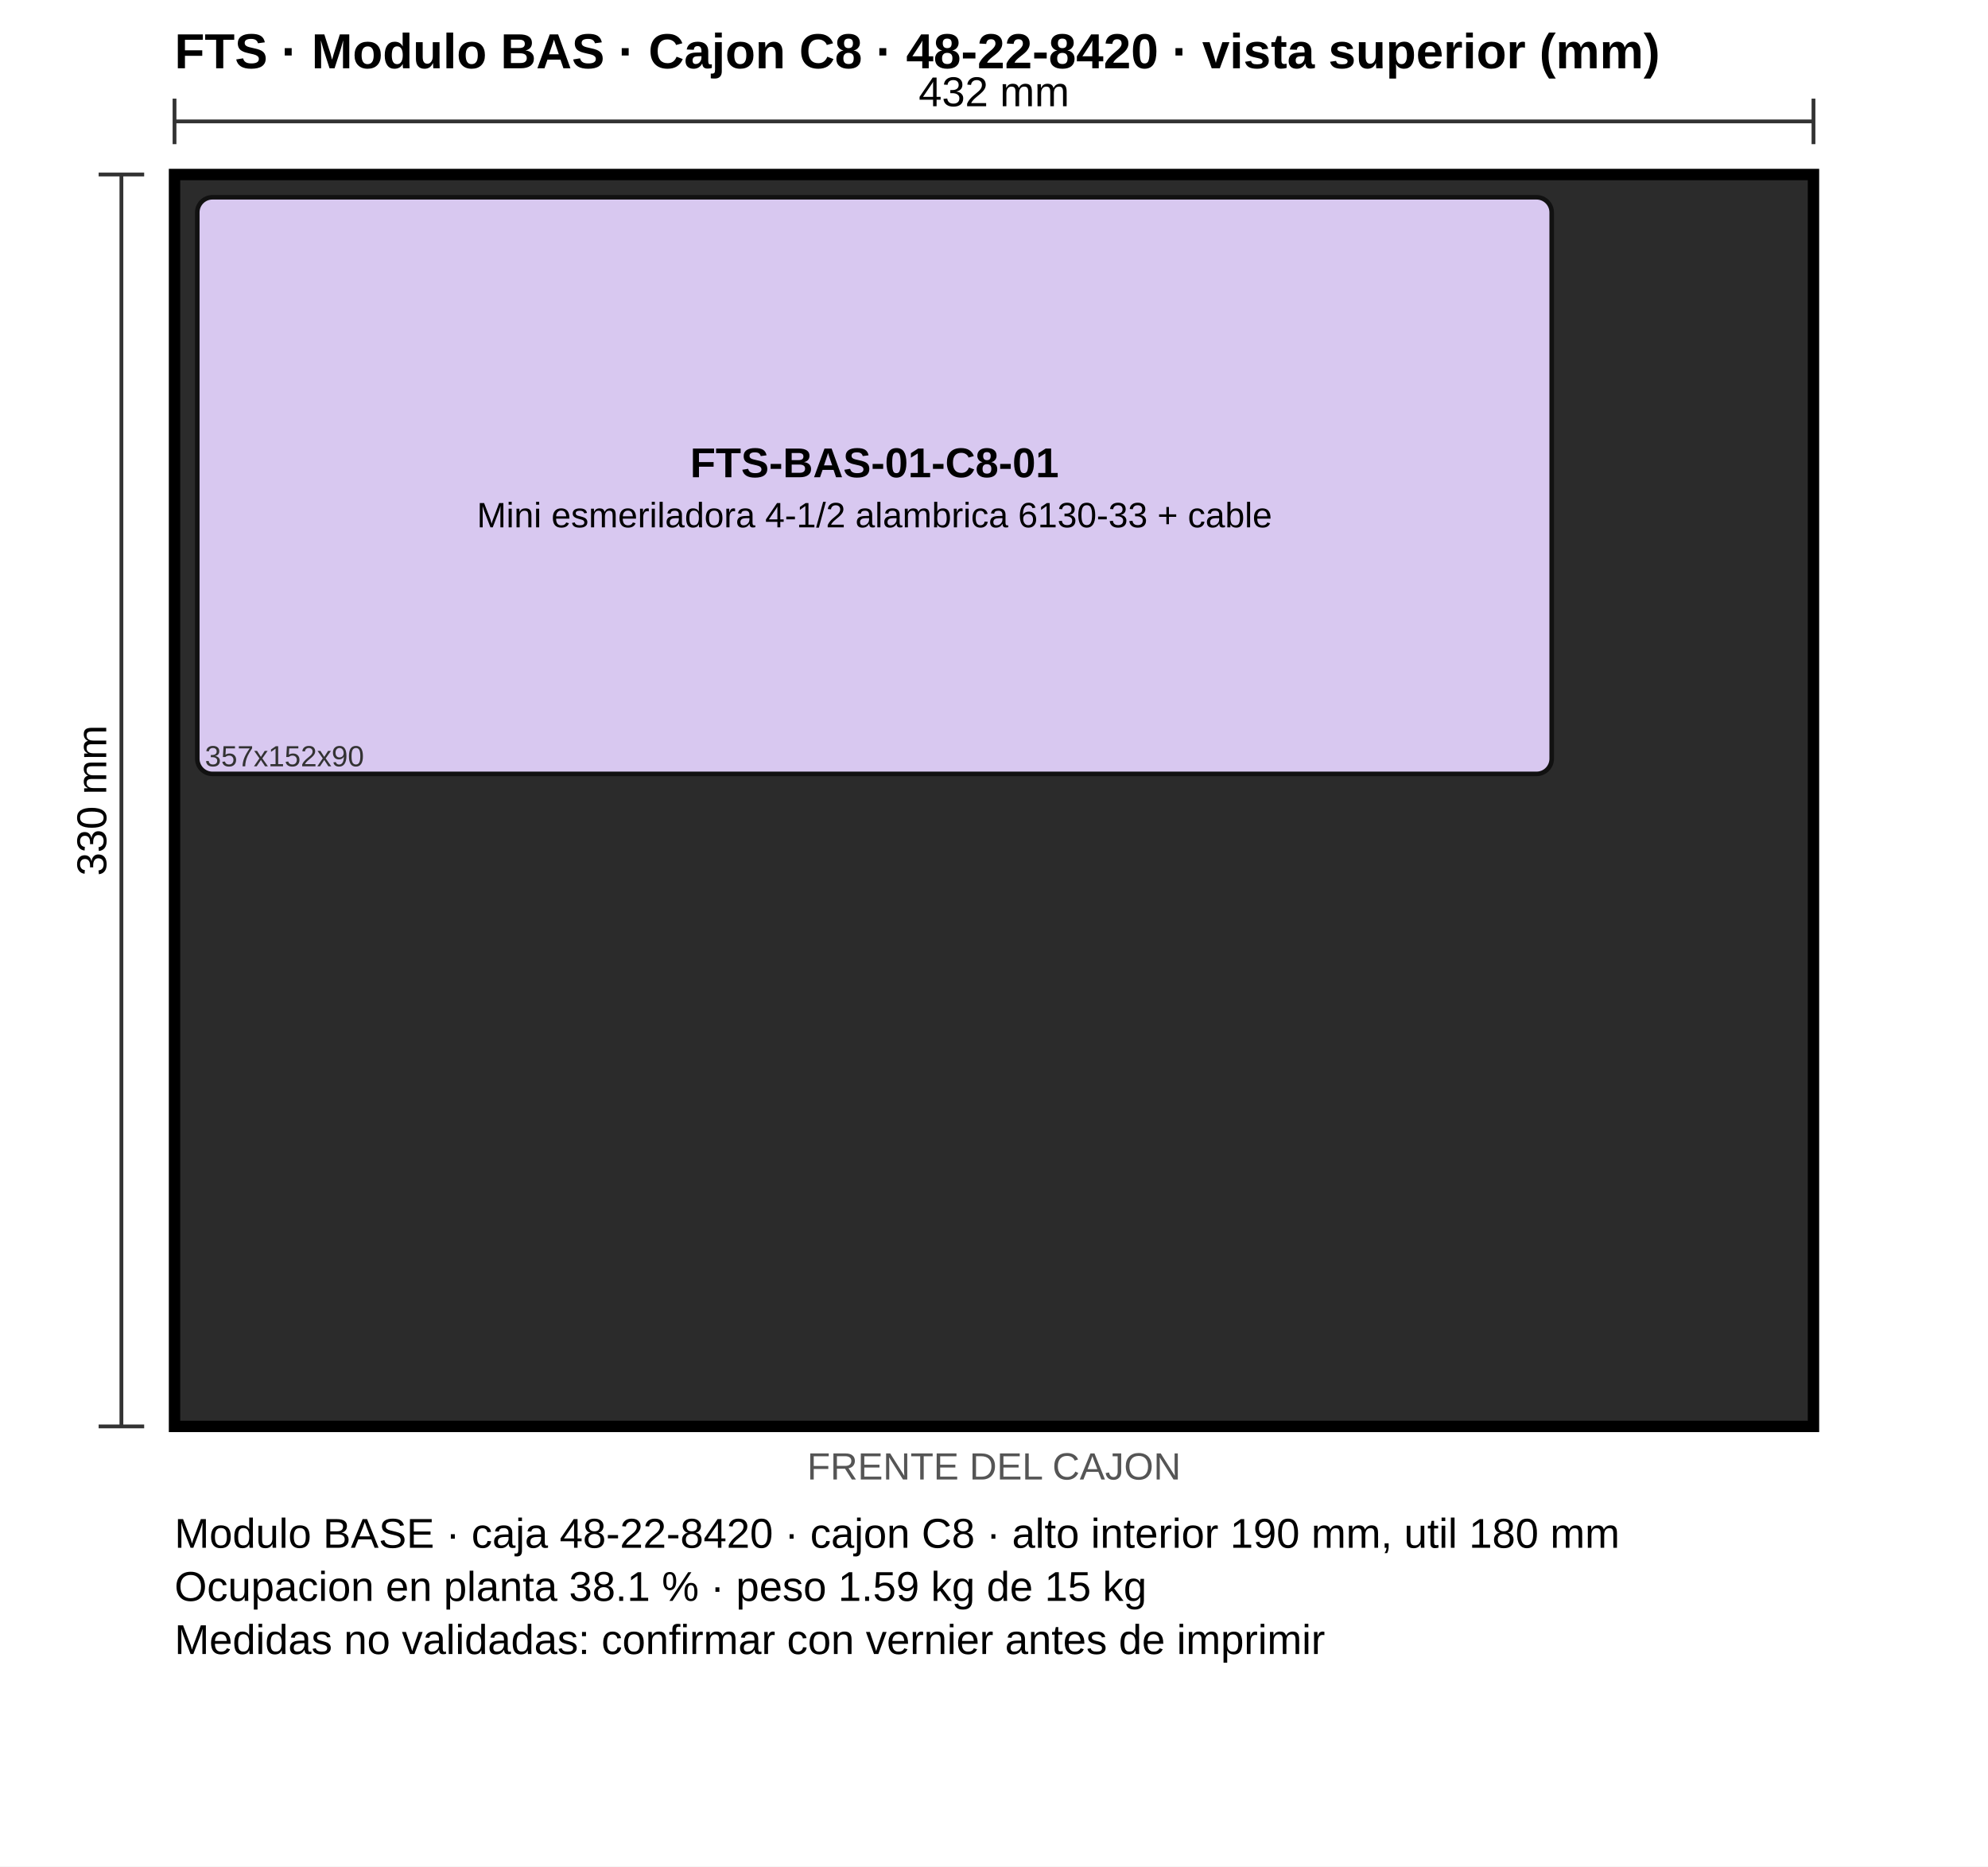
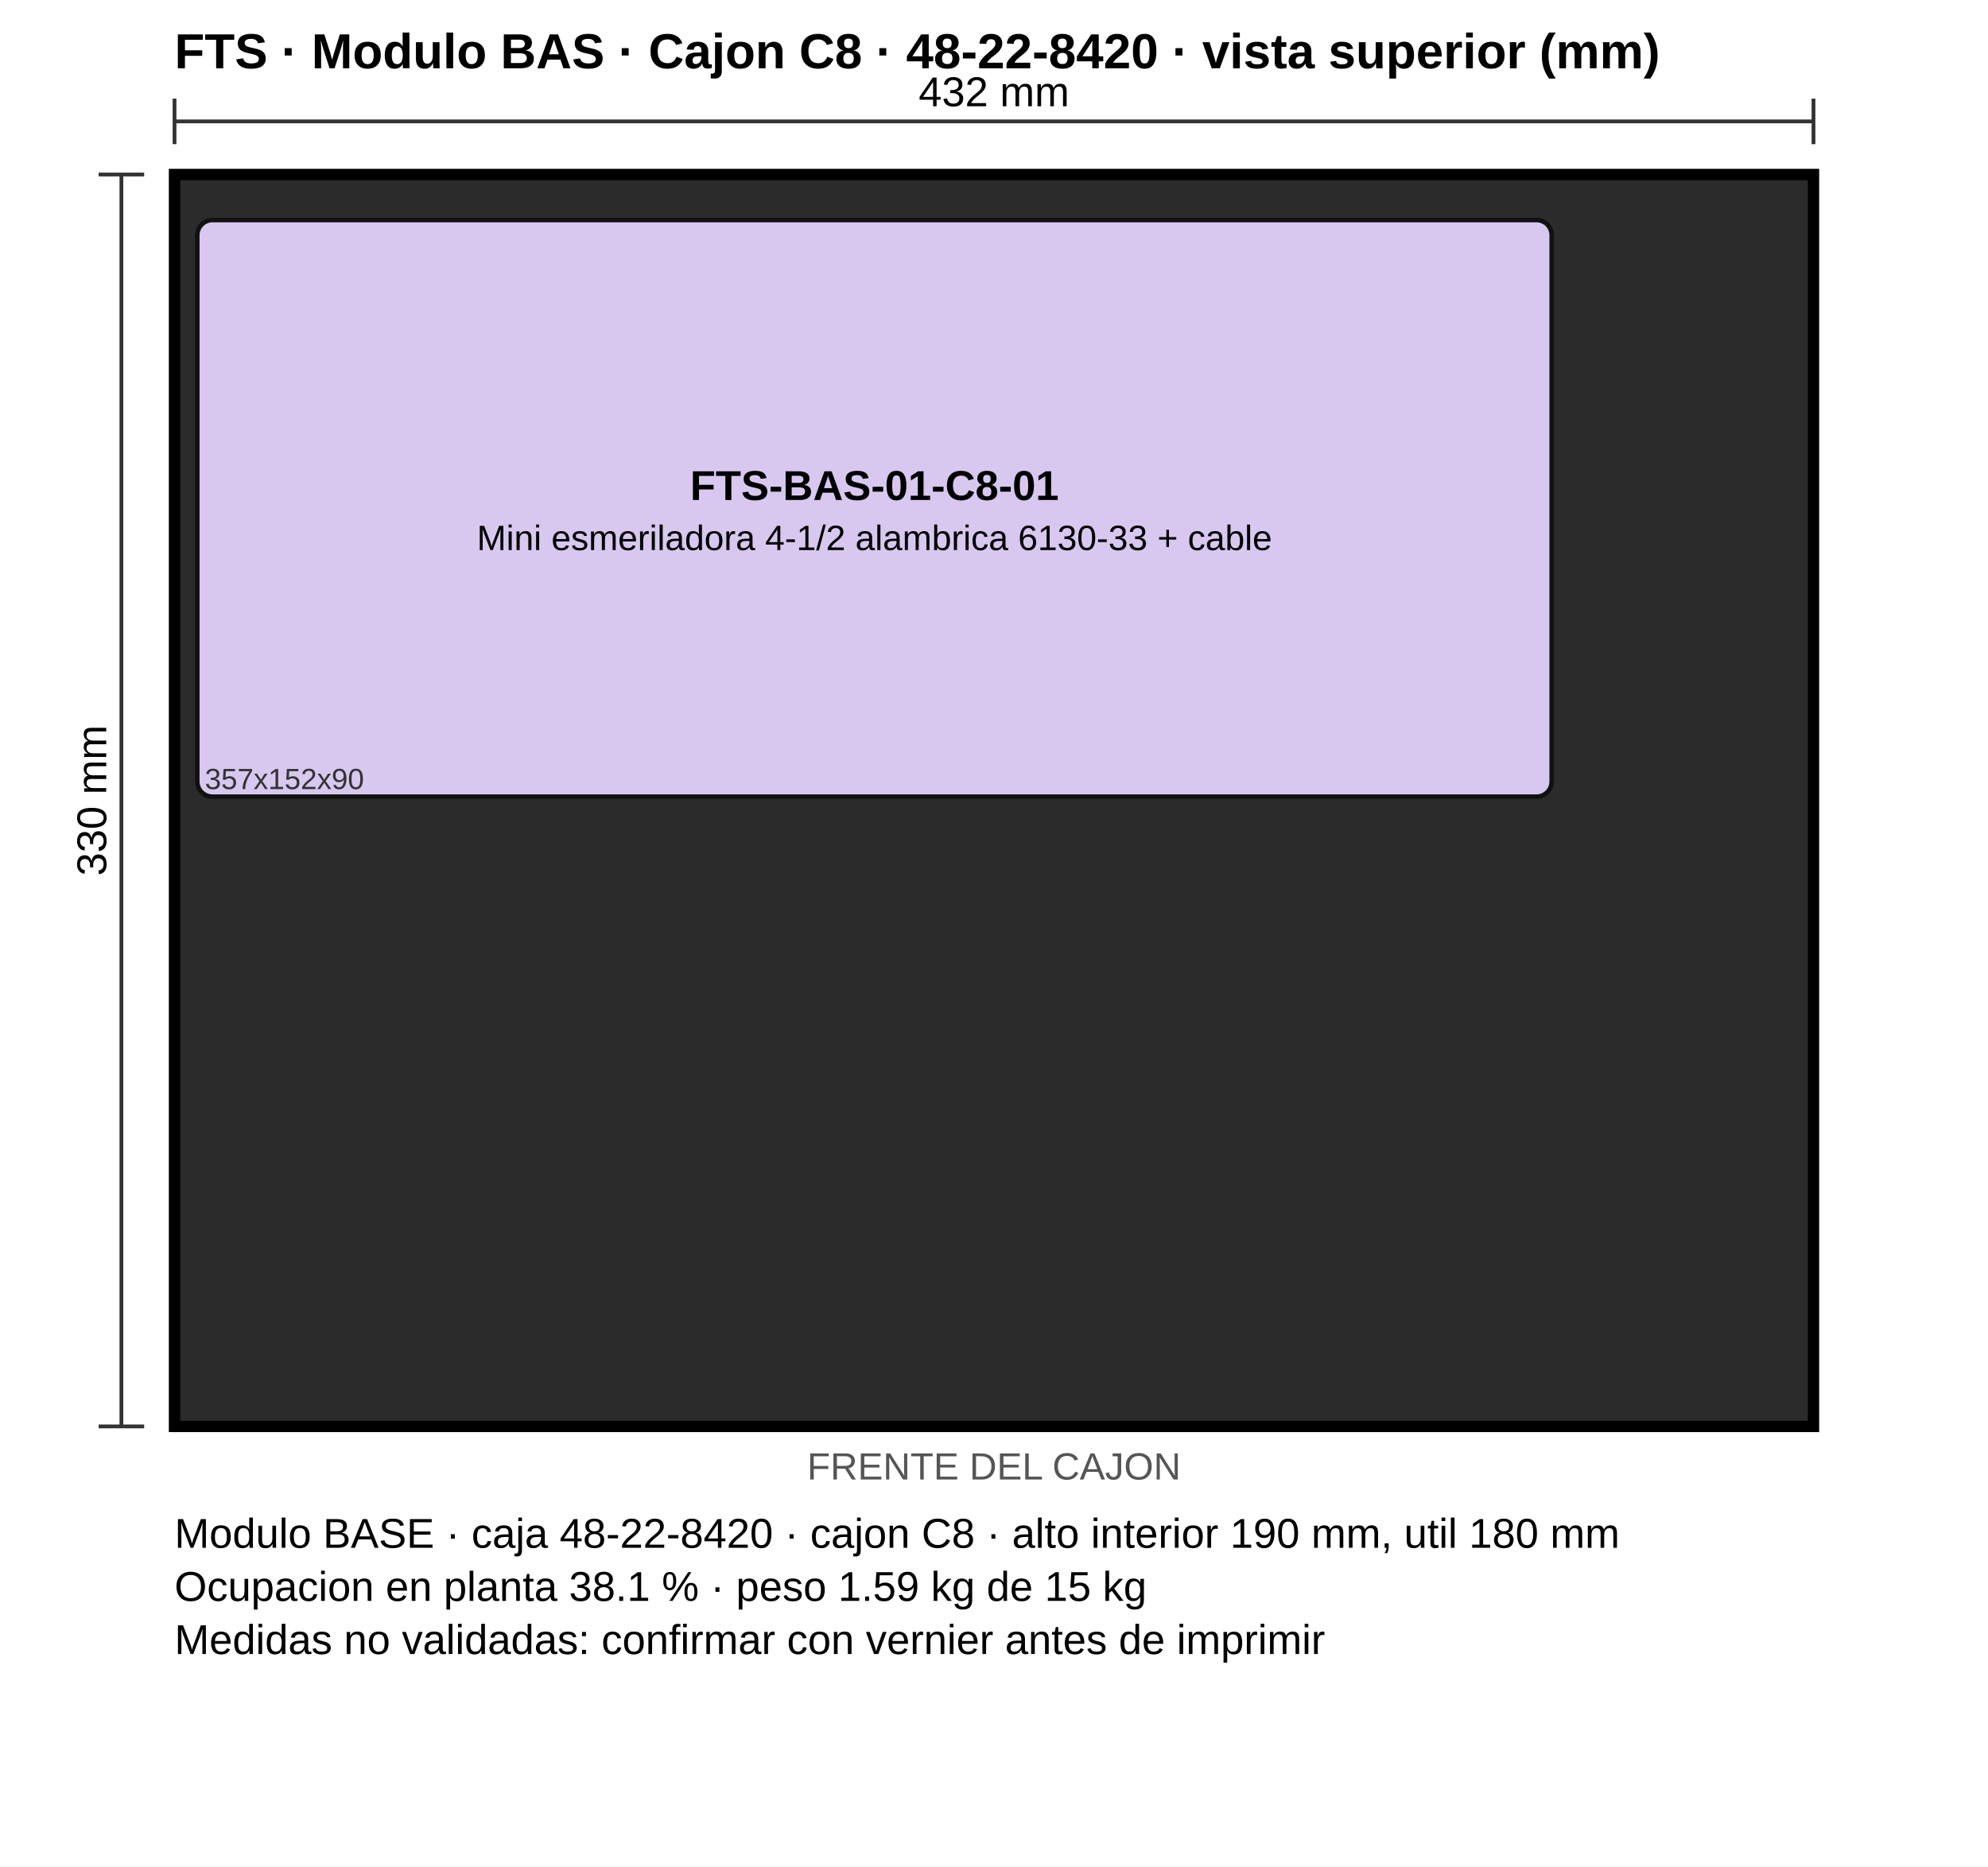
<svg xmlns="http://www.w3.org/2000/svg" viewBox="0 0 524 492" width="838" font-family="Arial, sans-serif">
  <rect x="0" y="0" width="524" height="492" fill="#ffffff" />
  <text x="46" y="18" font-size="13" font-weight="bold">FTS · Modulo BAS · Cajon C8 · 48-22-8420 · vista superior (mm)</text>
  <rect x="46" y="46" width="432" height="330" fill="#2b2b2b" stroke="#000" stroke-width="3" />
  <line x1="46" y1="32" x2="478" y2="32" stroke="#333" stroke-width="1" />
  <line x1="46" y1="26" x2="46" y2="38" stroke="#333" />
  <line x1="478" y1="26" x2="478" y2="38" stroke="#333" />
  <text x="262.0" y="28" font-size="11" text-anchor="middle">432 mm</text>
  <line x1="32" y1="46" x2="32" y2="376" stroke="#333" />
  <line x1="26" y1="46" x2="38" y2="46" stroke="#333" />
  <line x1="26" y1="376" x2="38" y2="376" stroke="#333" />
  <text x="28" y="211.0" font-size="11" text-anchor="middle" transform="rotate(-90 28 211.0)">330 mm</text>
  <text x="262.0" y="390" font-size="10" text-anchor="middle" fill="#555">FRENTE DEL CAJON</text>
-   <rect x="52" y="52" width="357" height="152" rx="4" fill="#D8C8F0" stroke="#111" stroke-width="1.2" />
-   <text x="230.5" y="125.8" font-size="11.0" text-anchor="middle" font-weight="bold">FTS-BAS-01-C8-01</text>
-   <text x="230.5" y="139.0" font-size="9.3" text-anchor="middle">Mini esmeriladora 4-1/2 alambrica 6130-33 + cable</text>
-   <text x="54" y="202" font-size="7.7" fill="#333">357x152x90</text>
+   <rect x="52" y="58" width="357.0" height="152.0" rx="4" fill="#D8C8F0" stroke="#111" stroke-width="1.2" />
+   <text x="230.5" y="131.8" font-size="11.0" text-anchor="middle" font-weight="bold">FTS-BAS-01-C8-01</text>
+   <text x="230.5" y="145.0" font-size="9.3" text-anchor="middle">Mini esmeriladora 4-1/2 alambrica 6130-33 + cable</text>
+   <text x="54" y="208.0" font-size="7.7" fill="#333">357x152x90</text>
  <text x="46" y="408" font-size="11" fill="#000">Modulo BASE · caja 48-22-8420 · cajon C8 · alto interior 190 mm, util 180 mm</text>
  <text x="46" y="422" font-size="11" fill="#000">Ocupacion en planta 38.1 % · peso 1.59 kg de 15 kg</text>
  <text x="46" y="436" font-size="11" fill="#000">Medidas no validadas: confirmar con vernier antes de imprimir</text>
</svg>
